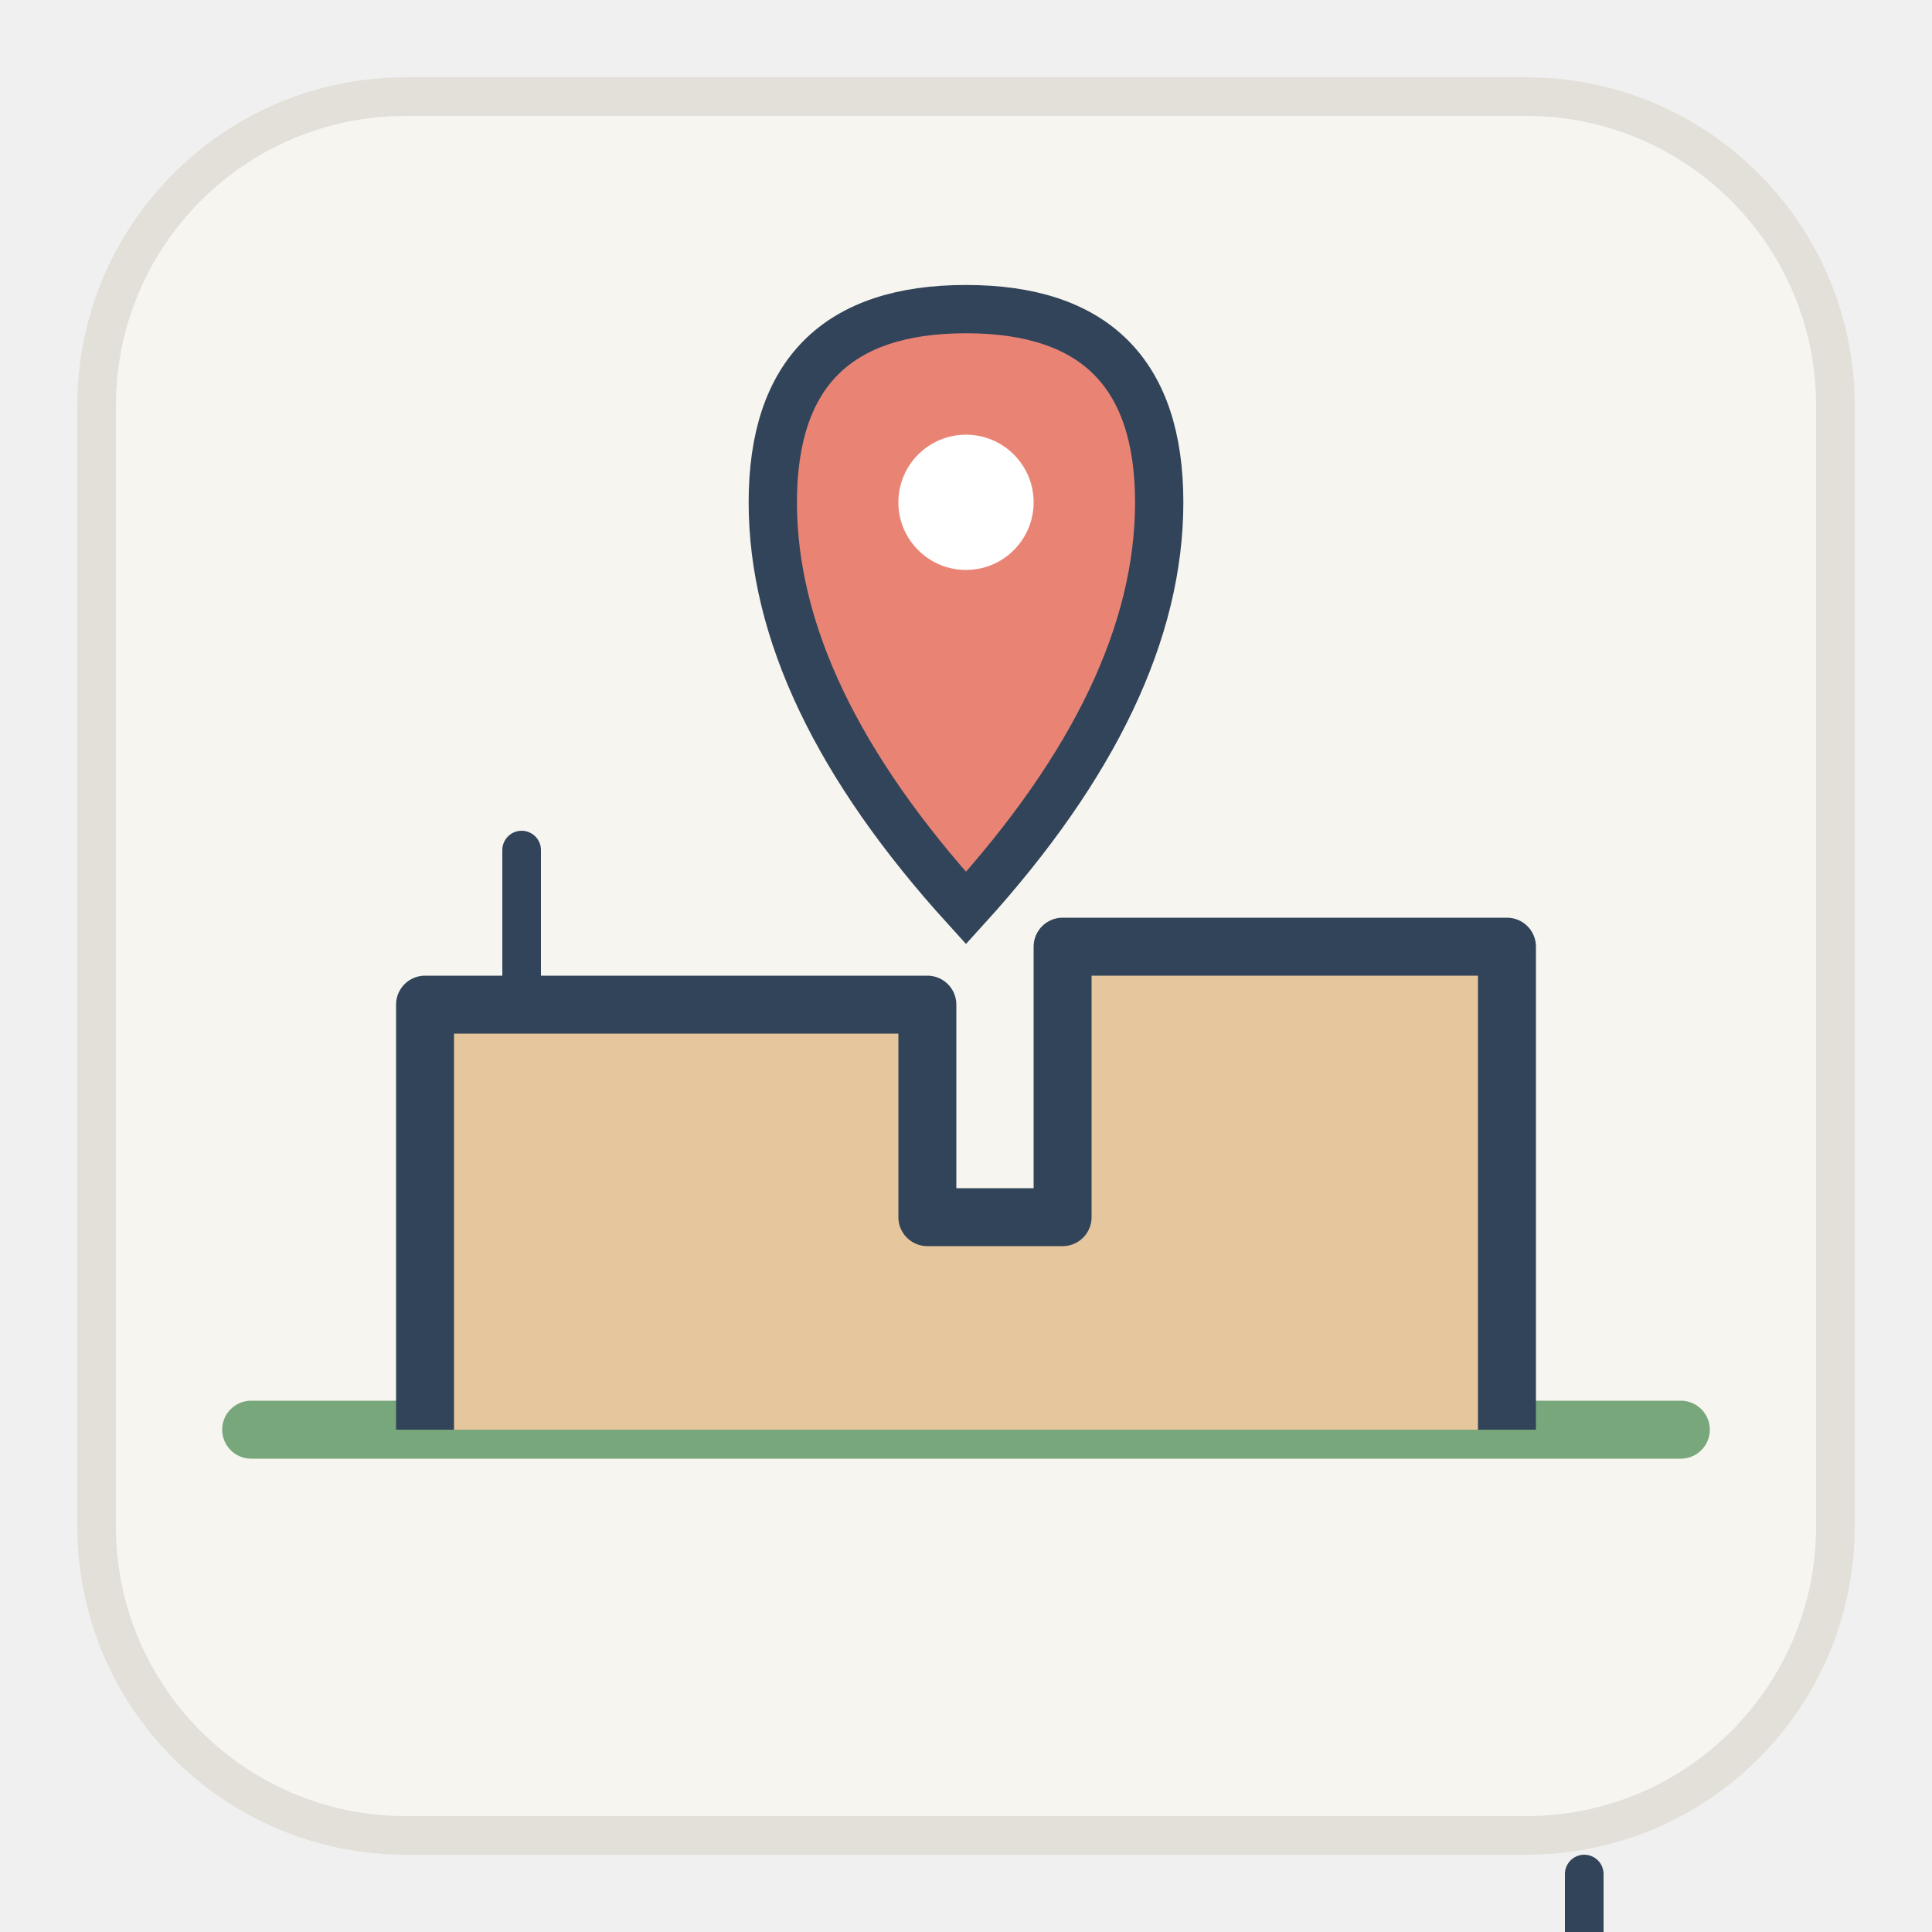
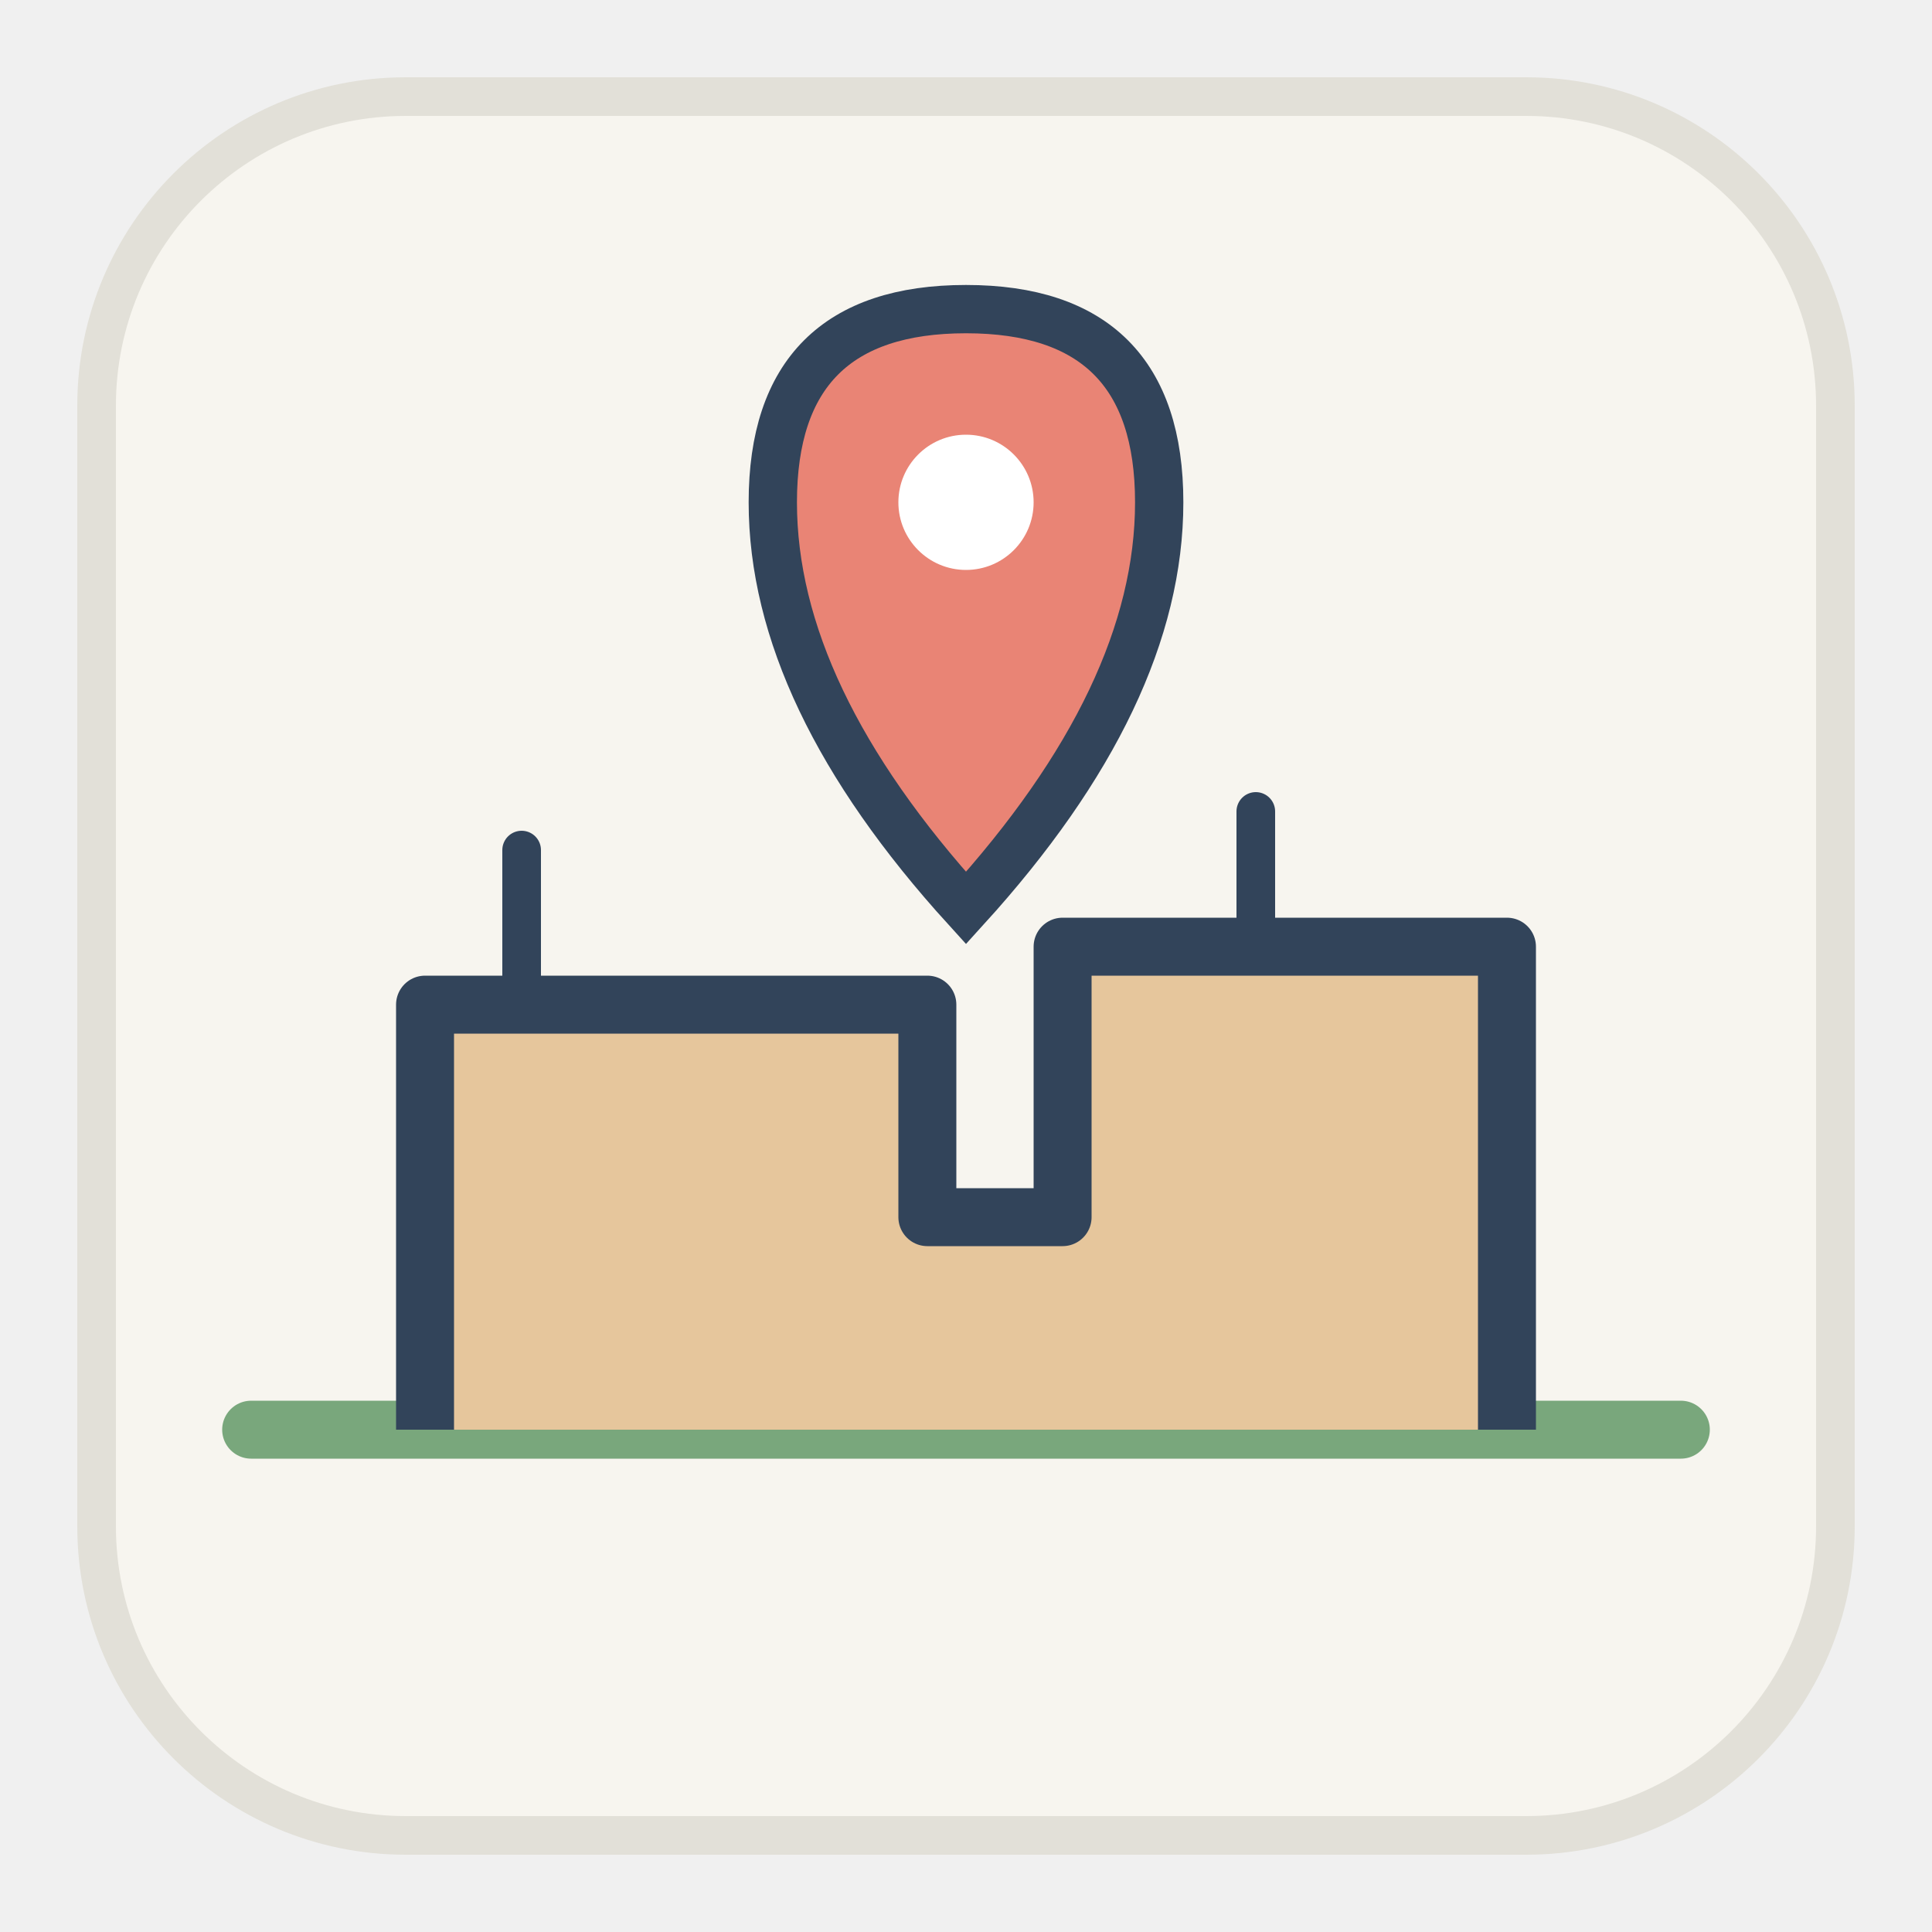
<svg xmlns="http://www.w3.org/2000/svg" viewBox="0 0 100 100">
  <rect x="5" y="5" width="90" height="90" rx="16" fill="#F7F5EF" stroke="#E2E0D8" stroke-width="2" />
  <path d="M13 74h74" stroke="#79A77C" stroke-width="3" stroke-linecap="round" />
  <path d="M22 74V52h26v11h7V49h23v25" fill="#E6C69C" stroke="#32445A" stroke-width="3" stroke-linejoin="round" />
-   <path d="M27 51v-7m55 61v-8m65 48v-6" stroke="#32445A" stroke-width="2" stroke-linecap="round" />
+   <path d="M27 51v-7M55 61v-8M65 48v-6" stroke="#32445A" stroke-width="2" stroke-linecap="round" />
  <path d="M50 16q10 0 10 10 0 10-10 21-10-11-10-21 0-10 10-10z" fill="#E98475" stroke="#32445A" stroke-width="2.5" />
  <circle cx="50" cy="26" r="3.5" fill="#FFF" />
</svg>
